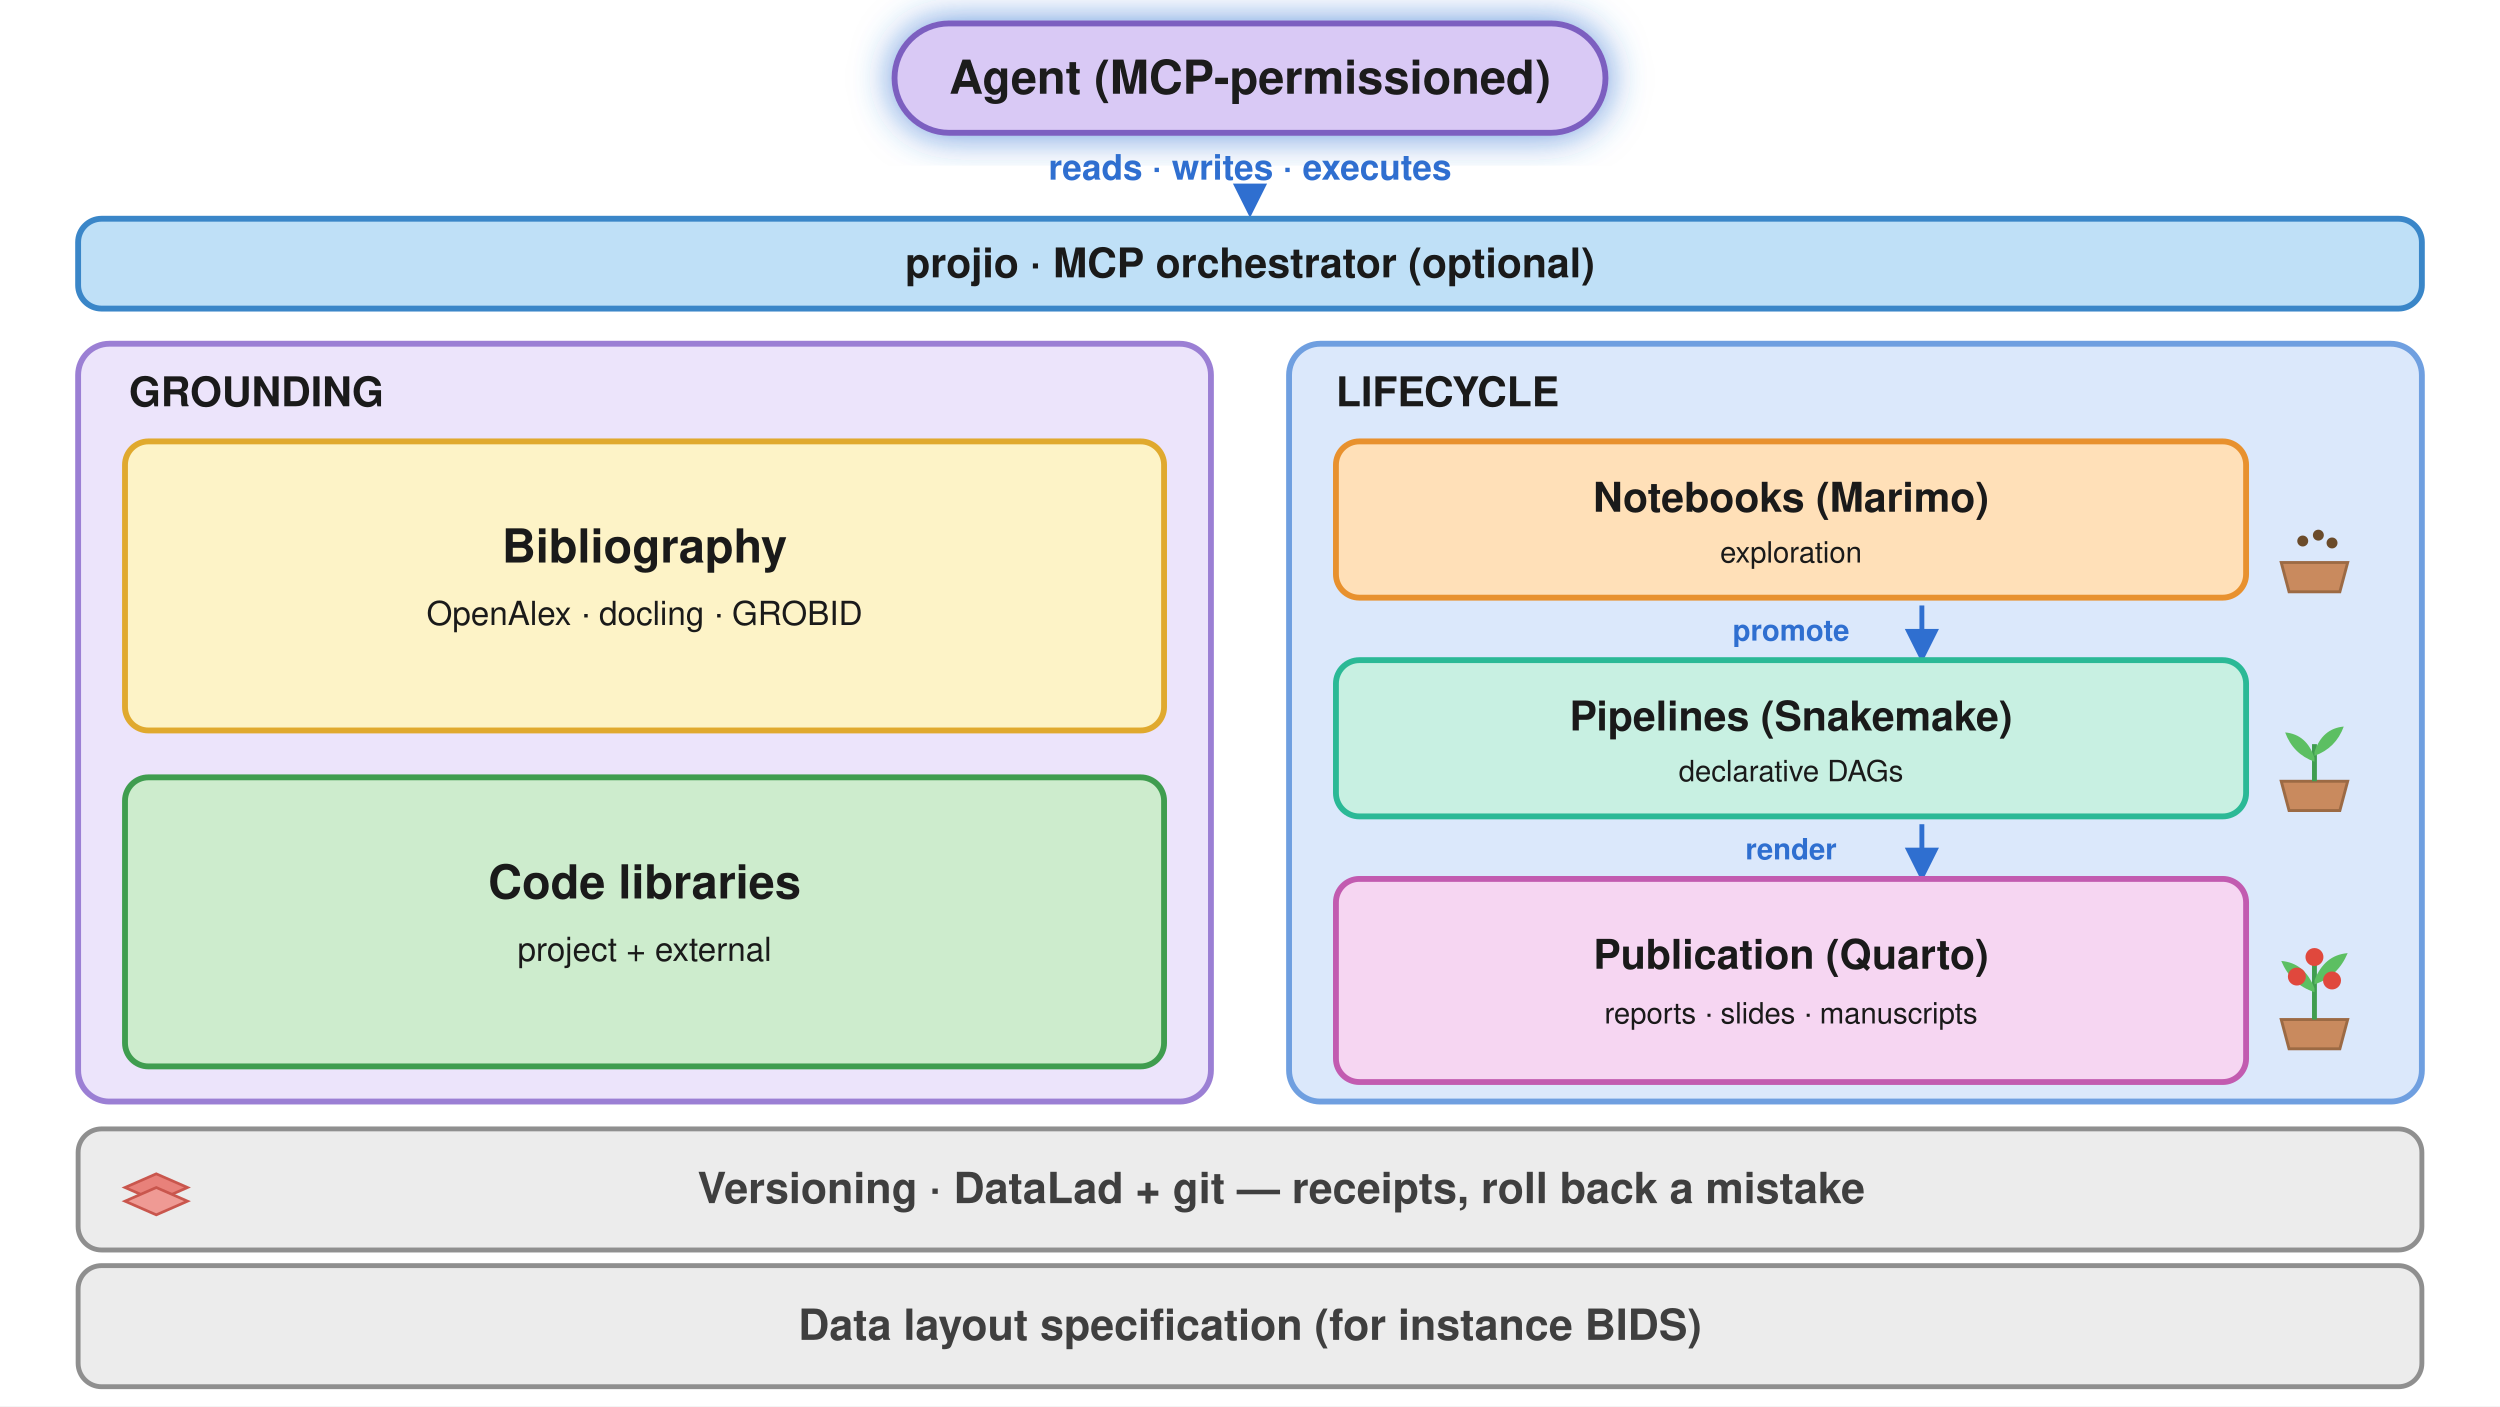
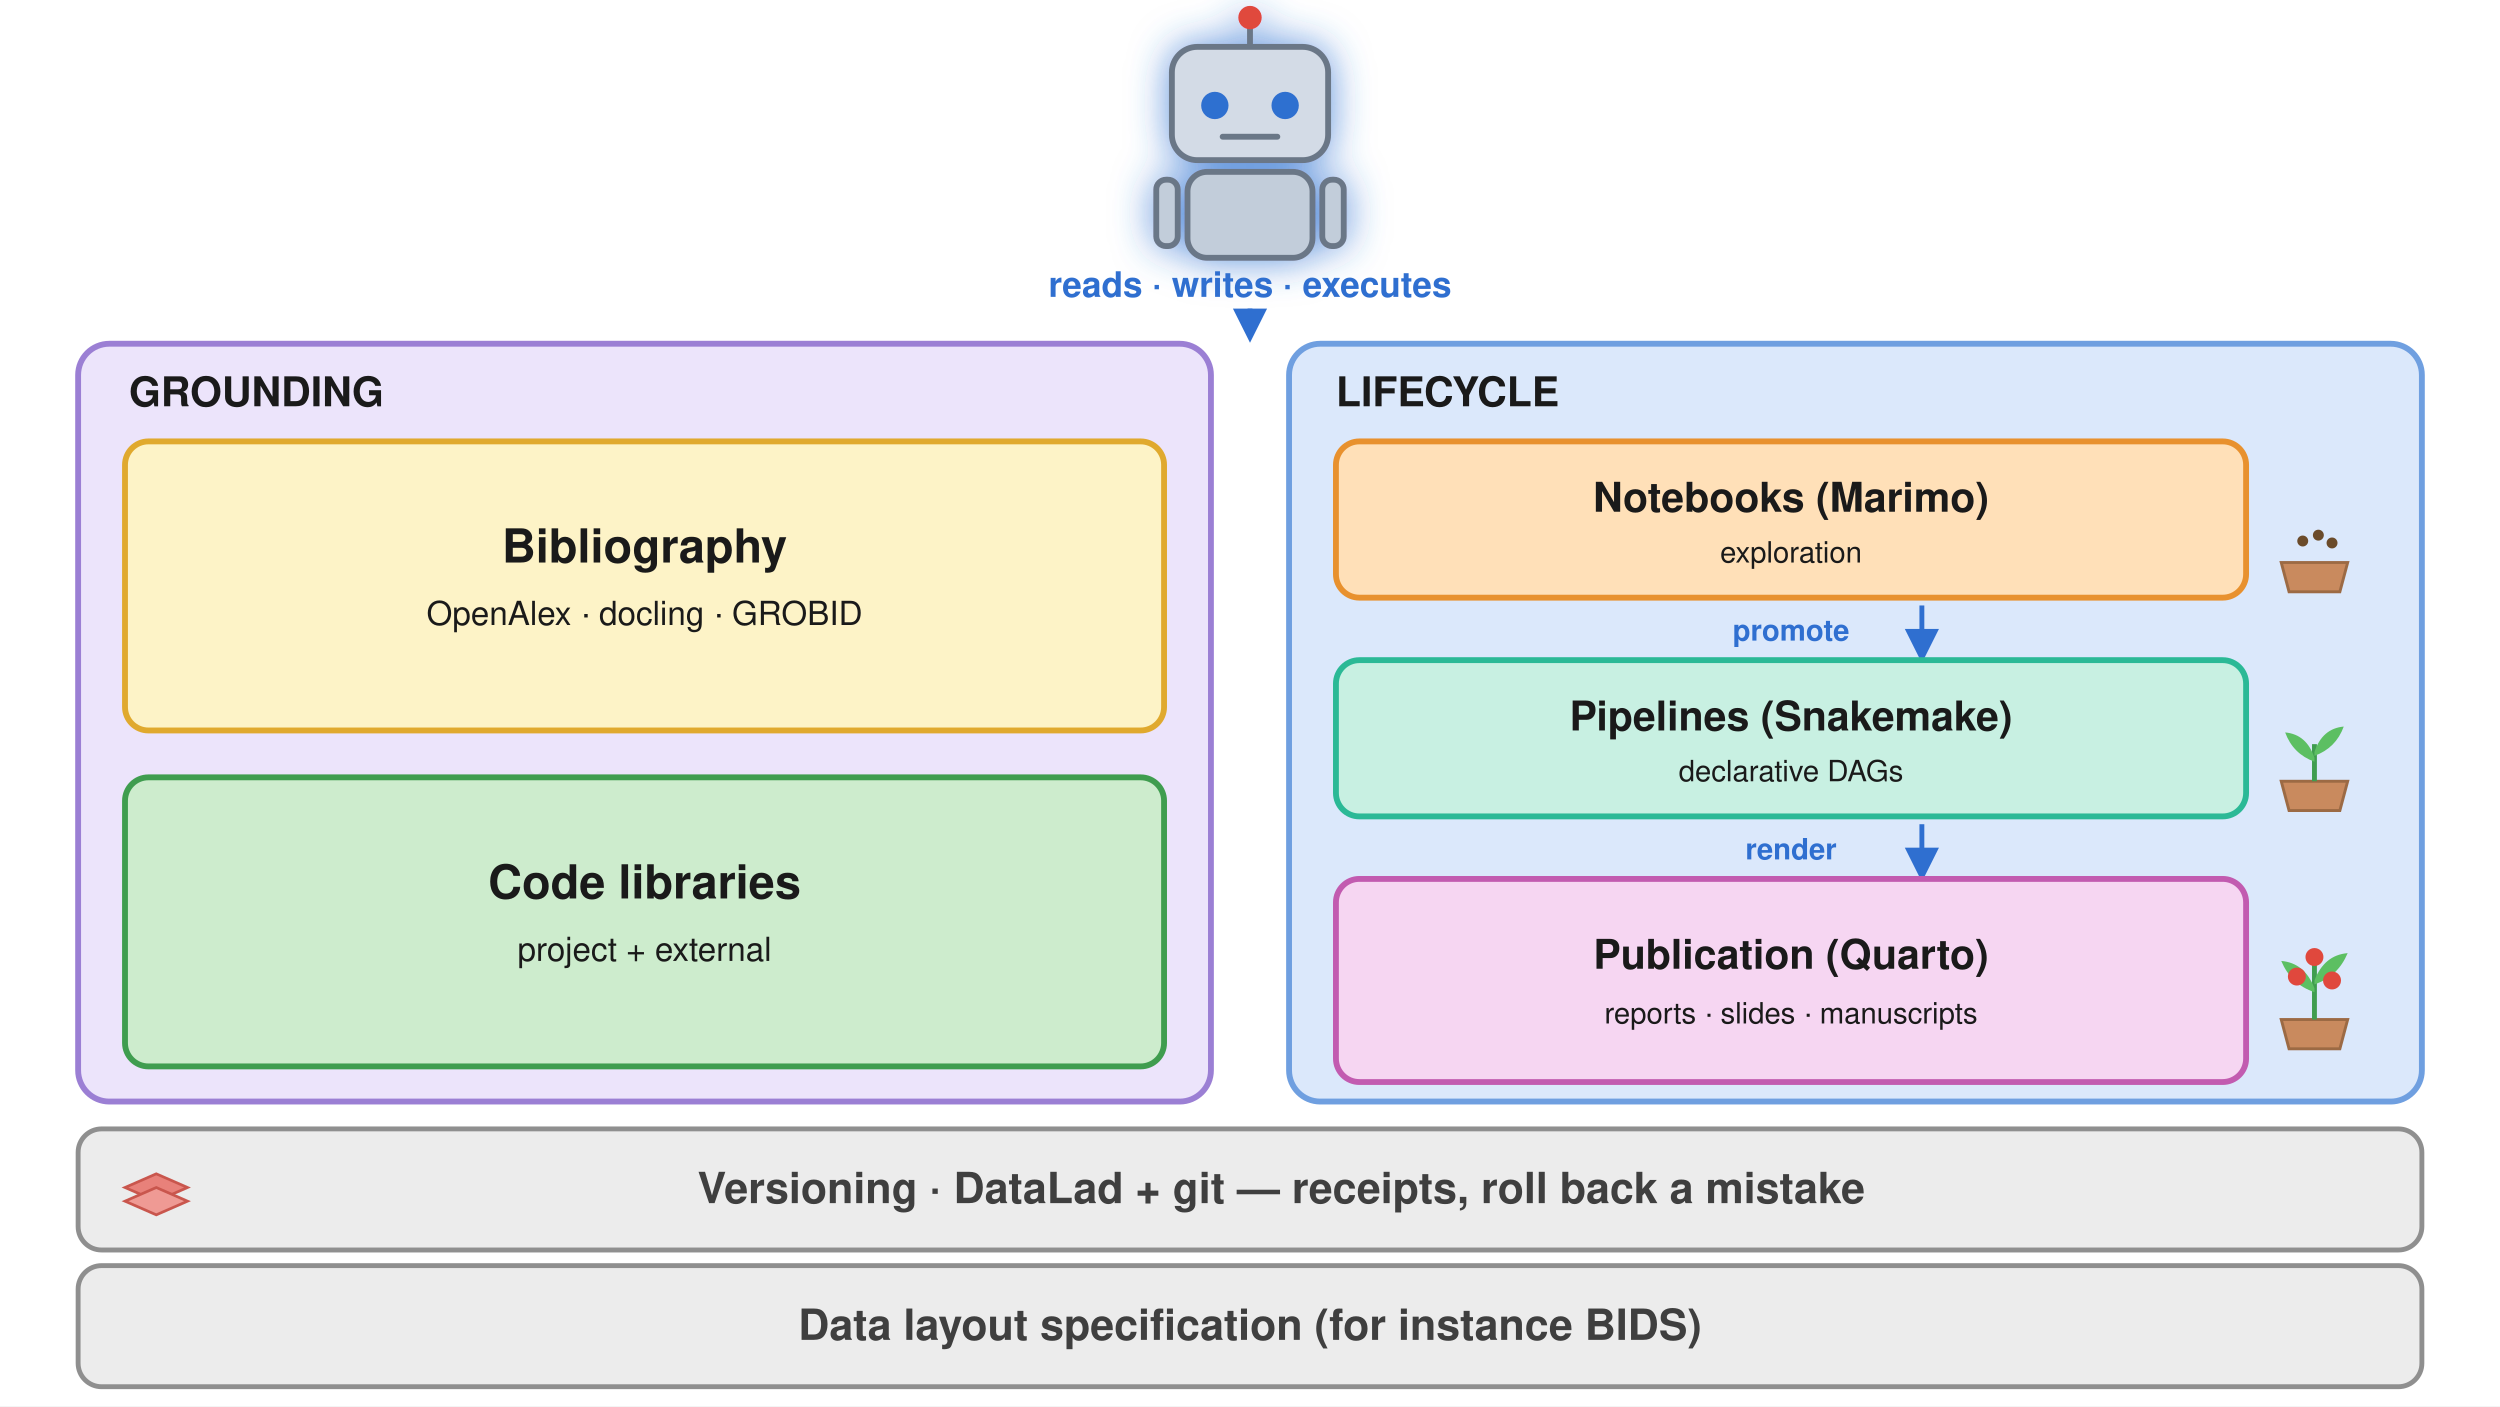
<svg xmlns="http://www.w3.org/2000/svg" viewBox="0 0 1280 720" font-family="Helvetica Neue, Helvetica, Arial, sans-serif">
  <defs>
    <filter id="glow" x="-30%" y="-30%" width="160%" height="160%">
      <feDropShadow dx="0" dy="0" stdDeviation="10" flood-color="#2f6fd0" flood-opacity="0.75" />
    </filter>
    <marker id="arr" viewBox="0 0 10 10" refX="8" refY="5" markerWidth="7" markerHeight="7" orient="auto-start-reverse">
      <path d="M0 0 L10 5 L0 10 z" fill="#2f6fd0" />
    </marker>
  </defs>
  <style>
    text { fill: #1a1a1a; }
    .lab { font-weight: 700; }
    .accent { fill: #2f6fd0; font-weight: 700; }
    .muted { fill: #3f3f3f; }
    #g-agent{filter:url(#glow);}
  </style>
  <rect x="0" y="0" width="1280" height="720" fill="#ffffff" />
  <g class="blk" id="g-agent">
-     <rect x="458" y="12" width="364" height="56" rx="28" fill="#d9c9f5" stroke="#7c5fc0" stroke-width="3" />
-     <text x="640" y="48" text-anchor="middle" font-size="24" class="lab">Agent (MCP-permissioned)</text>
+     <line x1="640" y1="24" x2="640" y2="14" stroke="#6b7787" stroke-width="3" />
+     <circle cx="640" cy="9" r="6" fill="#e0483d" />
+     <rect x="600" y="24" width="80" height="58" rx="13" fill="#d3dbe6" stroke="#6b7787" stroke-width="3" />
+     <circle cx="622" cy="54" r="7" fill="#2f6fd0" />
+     <circle cx="658" cy="54" r="7" fill="#2f6fd0" />
+     <line x1="626" y1="70" x2="654" y2="70" stroke="#6b7787" stroke-width="3" stroke-linecap="round" />
+     <rect x="608" y="88" width="64" height="44" rx="10" fill="#c2cdda" stroke="#6b7787" stroke-width="3" />
+     <rect x="592" y="92" width="11" height="34" rx="5" fill="#c2cdda" stroke="#6b7787" stroke-width="3" />
+     <rect x="677" y="92" width="11" height="34" rx="5" fill="#c2cdda" stroke="#6b7787" stroke-width="3" />
  </g>
  <g class="blk" id="g-execarrow">
-     <text x="640" y="92" text-anchor="middle" font-size="18" class="accent">reads · writes · executes</text>
-     <line x1="640" y1="98" x2="640" y2="108" stroke="#2f6fd0" stroke-width="2.5" marker-end="url(#arr)" />
-   </g>
-   <g class="blk" id="g-projio">
-     <rect x="40" y="112" width="1200" height="46" rx="12" fill="#bfe0f7" stroke="#3a86c8" stroke-width="3" />
-     <text x="640" y="142" text-anchor="middle" font-size="21" class="lab">projio · MCP orchestrator (optional)</text>
+     <text x="640" y="152" text-anchor="middle" font-size="18" class="accent">reads · writes · executes</text>
+     <line x1="640" y1="158" x2="640" y2="172" stroke="#2f6fd0" stroke-width="2.5" marker-end="url(#arr)" />
  </g>
  <g class="blk" id="g-ground">
    <rect x="40" y="176" width="580" height="388" rx="16" fill="#ece4fb" stroke="#9b7fd4" stroke-width="3" />
    <text x="66" y="208" font-size="21" class="lab" fill="#6b4fb0">GROUNDING</text>
  </g>
  <g class="blk" id="g-biblio">
    <rect x="64" y="226" width="532" height="148" rx="12" fill="#fdf3c7" stroke="#e0a92e" stroke-width="3" />
    <text x="330" y="288" text-anchor="middle" font-size="24" class="lab">Bibliography</text>
    <text x="330" y="320" text-anchor="middle" font-size="17">OpenAlex · docling · GROBID</text>
  </g>
  <g class="blk" id="g-code">
    <rect x="64" y="398" width="532" height="148" rx="12" fill="#cdeccd" stroke="#3f9d4f" stroke-width="3" />
    <text x="330" y="460" text-anchor="middle" font-size="24" class="lab">Code libraries</text>
    <text x="330" y="492" text-anchor="middle" font-size="17">project + external</text>
  </g>
  <g class="blk" id="g-life">
    <rect x="660" y="176" width="580" height="388" rx="16" fill="#dbe8fb" stroke="#6f9fe0" stroke-width="3" />
    <text x="684" y="208" font-size="21" class="lab" fill="#3a6fb0">LIFECYCLE</text>
  </g>
  <g class="blk" id="g-notebooks">
    <rect x="684" y="226" width="466" height="80" rx="12" fill="#ffe0b8" stroke="#e8912e" stroke-width="3" />
    <text x="917" y="262" text-anchor="middle" font-size="21" class="lab">Notebooks (Marimo)</text>
    <text x="917" y="288" text-anchor="middle" font-size="15">exploration</text>
  </g>
  <g class="blk" id="g-promote">
    <text x="917" y="328" text-anchor="middle" font-size="15" class="accent">promote</text>
    <line x1="984" y1="310" x2="984" y2="336" stroke="#2f6fd0" stroke-width="2.5" marker-end="url(#arr)" />
  </g>
  <g class="blk" id="g-pipelines">
    <rect x="684" y="338" width="466" height="80" rx="12" fill="#c8f0e2" stroke="#2bb996" stroke-width="3" />
    <text x="917" y="374" text-anchor="middle" font-size="21" class="lab">Pipelines (Snakemake)</text>
    <text x="917" y="400" text-anchor="middle" font-size="15">declarative DAGs</text>
  </g>
  <g class="blk" id="g-render">
    <text x="917" y="440" text-anchor="middle" font-size="15" class="accent">render</text>
    <line x1="984" y1="422" x2="984" y2="448" stroke="#2f6fd0" stroke-width="2.5" marker-end="url(#arr)" />
  </g>
  <g class="blk" id="g-publication">
    <rect x="684" y="450" width="466" height="104" rx="12" fill="#f6d6f2" stroke="#c25bb0" stroke-width="3" />
    <text x="917" y="496" text-anchor="middle" font-size="21" class="lab">Publication (Quarto)</text>
    <text x="917" y="524" text-anchor="middle" font-size="15">reports · slides · manuscripts</text>
  </g>
  <g class="blk" id="g-plant-seed">
    <path d="M1168 288 h34 l-4 15 h-26 z" fill="#c98a5e" stroke="#9c6a44" stroke-width="1.5" />
    <circle cx="1179" cy="277" r="2.8" fill="#6b4b2a" />
    <circle cx="1187" cy="274" r="2.8" fill="#6b4b2a" />
    <circle cx="1194" cy="278" r="2.8" fill="#6b4b2a" />
  </g>
  <g class="blk" id="g-plant-sprout">
    <path d="M1168 400 h34 l-4 15 h-26 z" fill="#c98a5e" stroke="#9c6a44" stroke-width="1.5" />
    <line x1="1185" y1="400" x2="1185" y2="381" stroke="#3f9d4f" stroke-width="2.5" />
    <path d="M1185 390 q-11 -4 -15 -15 q11 1 15 13 z" fill="#5cbf62" />
    <path d="M1185 387 q11 -4 15 -15 q-11 1 -15 13 z" fill="#5cbf62" />
  </g>
  <g class="blk" id="g-plant-fruit">
    <path d="M1168 522 h34 l-4 15 h-26 z" fill="#c98a5e" stroke="#9c6a44" stroke-width="1.5" />
    <line x1="1185" y1="522" x2="1185" y2="491" stroke="#3f9d4f" stroke-width="2.5" />
    <path d="M1185 508 q-12 -4 -17 -16 q12 1 17 14 z" fill="#5cbf62" />
    <path d="M1185 504 q12 -4 17 -16 q-12 1 -17 14 z" fill="#5cbf62" />
    <circle cx="1176" cy="500" r="4.6" fill="#e0483d" />
    <circle cx="1194" cy="502" r="4.6" fill="#e0483d" />
    <circle cx="1185" cy="490" r="4.6" fill="#e0483d" />
  </g>
  <g class="blk" id="g-datalad">
    <rect x="40" y="578" width="1200" height="62" rx="12" fill="#ececec" stroke="#8f8f8f" stroke-width="2.5" />
    <g>
      <path d="M64 608 l16 -7 l16 7 l-16 7 z" fill="#e8817a" stroke="#c9564d" stroke-width="1.4" />
      <path d="M64 615 l16 -7 l16 7 l-16 7 z" fill="#ef9a94" stroke="#c9564d" stroke-width="1.4" />
    </g>
    <text x="656" y="616" text-anchor="middle" font-size="22" font-weight="600" class="muted">Versioning · DataLad + git — receipts, roll back a mistake</text>
  </g>
  <g class="blk" id="g-bids">
    <rect x="40" y="648" width="1200" height="62" rx="12" fill="#ececec" stroke="#8f8f8f" stroke-width="2.5" />
    <text x="640" y="686" text-anchor="middle" font-size="22" font-weight="600" class="muted">Data layout specification (for instance BIDS)</text>
  </g>
</svg>
